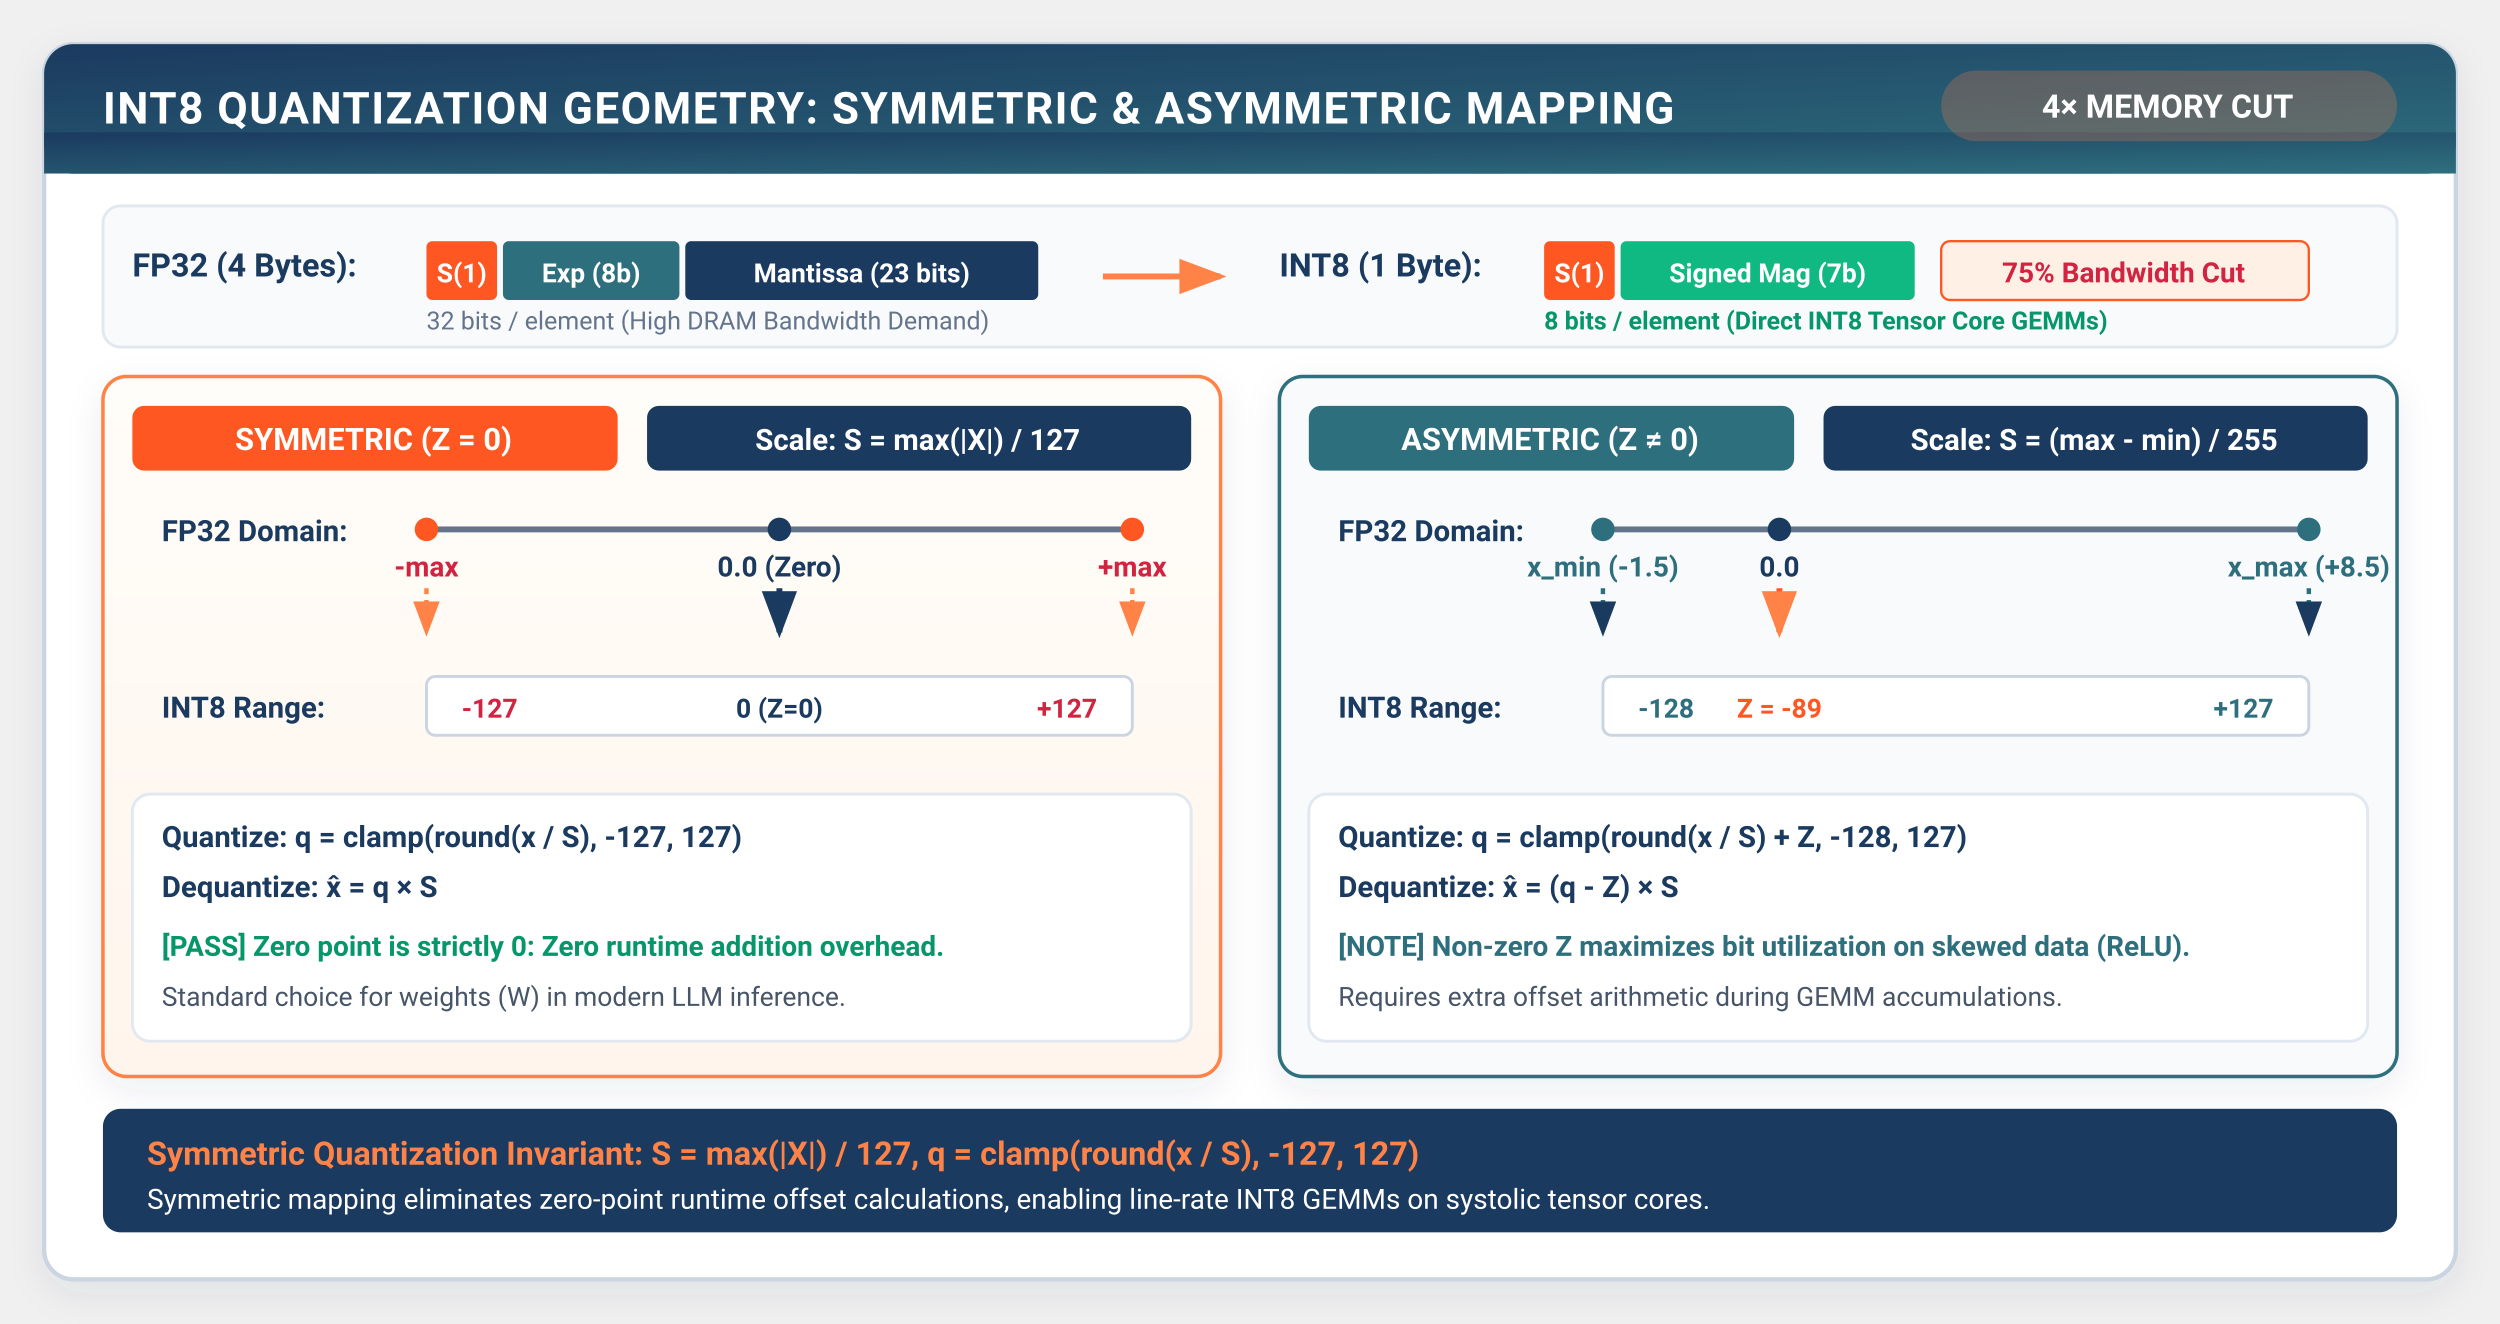
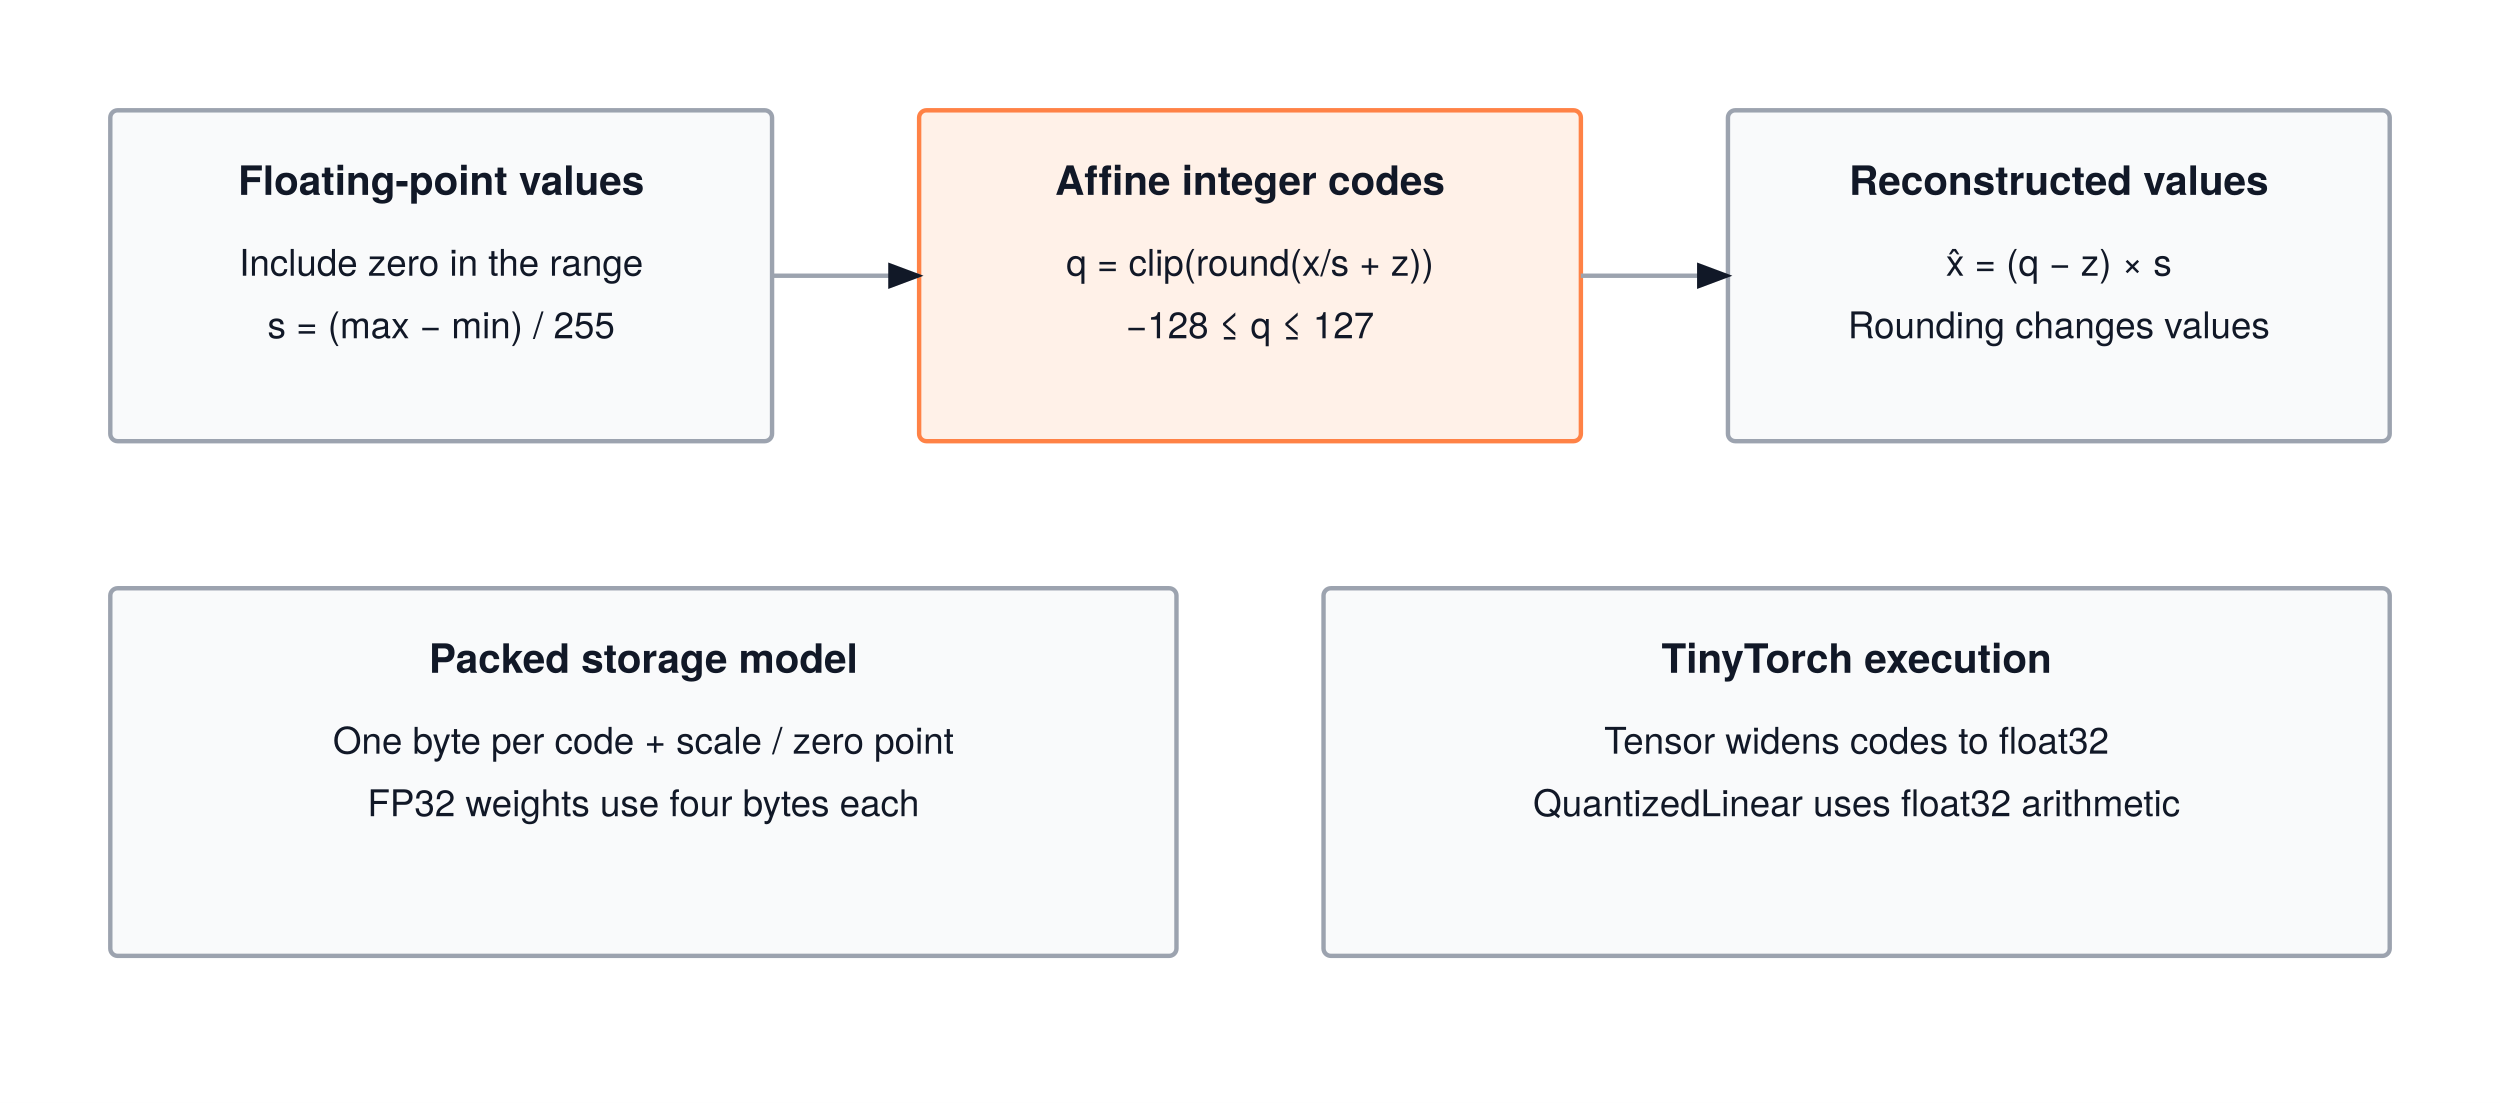
- <svg xmlns="http://www.w3.org/2000/svg" viewBox="0 0 850 450" width="100%" height="100%" style="background:#ffffff; font-family:-apple-system, BlinkMacSystemFont, 'Segoe UI', Roboto, Helvetica, Arial, sans-serif;">
+ <svg xmlns="http://www.w3.org/2000/svg" viewBox="0 0 680 300" font-family="'TeX Gyre Heros', -apple-system, BlinkMacSystemFont, 'Segoe UI', 'Helvetica Neue', Arial, sans-serif">
+   <rect width="680" height="300" fill="#ffffff" />
  <defs>
-     <filter id="cardShadow" x="-10%" y="-10%" width="120%" height="125%" filterUnits="userSpaceOnUse">
-       <feDropShadow dx="0" dy="4" stdDeviation="6" flood-color="#1B3A5F" flood-opacity="0.08" />
-     </filter>
-     <linearGradient id="torchGrad" x1="0%" y1="0%" x2="100%" y2="100%">
-       <stop offset="0%" stop-color="#1B3A5F" />
-       <stop offset="100%" stop-color="#2E6F7E" />
-     </linearGradient>
-     <linearGradient id="warmBgGrad" x1="0%" y1="0%" x2="0%" y2="100%">
-       <stop offset="0%" stop-color="#FFFDF9" />
-       <stop offset="100%" stop-color="#FFF5EC" />
-     </linearGradient>
-     <marker id="arrowOrange" markerWidth="8" markerHeight="6" refX="7" refY="3" orient="auto">
-       <polygon points="0 0, 8 3, 0 6" fill="#FF8246" />
-     </marker>
-     <marker id="arrowNavy" markerWidth="8" markerHeight="6" refX="7" refY="3" orient="auto">
-       <polygon points="0 0, 8 3, 0 6" fill="#1B3A5F" />
+     <marker id="arrow" markerWidth="8" markerHeight="6" refX="7" refY="3" orient="auto">
+       <polygon points="0 0, 8 3, 0 6" fill="#111827" />
    </marker>
  </defs>
-   <rect x="15" y="15" width="820" height="420" rx="10" fill="#FFFFFF" stroke="#CBD5E1" stroke-width="1.5" filter="url(#cardShadow)" />
-   <rect x="15" y="15" width="820" height="44" rx="10" fill="url(#torchGrad)" />
-   <rect x="15" y="45" width="820" height="14" fill="url(#torchGrad)" />
-   <text x="35" y="42" fill="#FFFFFF" font-size="15" font-weight="700" letter-spacing="0.5">INT8 QUANTIZATION GEOMETRY: SYMMETRIC &amp; ASYMMETRIC MAPPING</text>
-   <rect x="660" y="24" width="155" height="24" rx="12" fill="#FF8246" fill-opacity="0.25" />
-   <text x="737" y="40" fill="#FFFFFF" font-size="11" font-weight="700" text-anchor="middle">4× MEMORY CUT</text>
-   <rect x="35" y="70" width="780" height="48" rx="6" fill="#F8FAFC" stroke="#E2E8F0" />
-   <g transform="translate(45, 78)">
-     <text x="0" y="16" fill="#1B3A5F" font-size="11" font-weight="700">FP32 (4 Bytes):</text>
-     <rect x="100" y="4" width="24" height="20" rx="2" fill="#FF5722" />
-     <text x="112" y="18" fill="#FFFFFF" font-size="9" font-weight="700" text-anchor="middle">S(1)</text>
-     <rect x="126" y="4" width="60" height="20" rx="2" fill="#2E6F7E" />
-     <text x="156" y="18" fill="#FFFFFF" font-size="9" font-weight="700" text-anchor="middle">Exp (8b)</text>
-     <rect x="188" y="4" width="120" height="20" rx="2" fill="#1B3A5F" />
-     <text x="248" y="18" fill="#FFFFFF" font-size="9" font-weight="700" text-anchor="middle">Mantissa (23 bits)</text>
-     <text x="100" y="34" fill="#64748B" font-size="8.5">32 bits / element (High DRAM Bandwidth Demand)</text>
-   </g>
-   <path d="M375 94 H415" stroke="#FF8246" stroke-width="2" marker-end="url(#arrowOrange)" />
-   <g transform="translate(435, 78)">
-     <text x="0" y="16" fill="#1B3A5F" font-size="11" font-weight="700">INT8 (1 Byte):</text>
-     <rect x="90" y="4" width="24" height="20" rx="2" fill="#FF5722" />
-     <text x="102" y="18" fill="#FFFFFF" font-size="9" font-weight="700" text-anchor="middle">S(1)</text>
-     <rect x="116" y="4" width="100" height="20" rx="2" fill="#10B981" />
-     <text x="166" y="18" fill="#FFFFFF" font-size="9" font-weight="700" text-anchor="middle">Signed Mag (7b)</text>
-     <rect x="225" y="4" width="125" height="20" rx="3" fill="#FFF0E6" stroke="#FF5722" stroke-width="0.8" />
-     <text x="287" y="18" fill="#D22341" font-size="9.5" font-weight="700" text-anchor="middle">75% Bandwidth Cut</text>
-     <text x="90" y="34" fill="#059669" font-size="8.5" font-weight="600">8 bits / element (Direct INT8 Tensor Core GEMMs)</text>
-   </g>
-   <rect x="35" y="128" width="380" height="238" rx="8" fill="url(#warmBgGrad)" stroke="#FF8246" stroke-width="1.2" filter="url(#cardShadow)" />
-   <rect x="45" y="138" width="165" height="22" rx="4" fill="#FF5722" />
-   <text x="127" y="153" fill="#FFFFFF" font-size="10.5" font-weight="700" text-anchor="middle">SYMMETRIC (Z = 0)</text>
-   <rect x="220" y="138" width="185" height="22" rx="4" fill="#1B3A5F" />
-   <text x="312" y="153" fill="#FFFFFF" font-size="10" font-weight="600" text-anchor="middle">Scale: S = max(|X|) / 127</text>
-   <g transform="translate(55, 172)">
-     <text x="0" y="12" fill="#1B3A5F" font-size="10" font-weight="700">FP32 Domain:</text>
-     <line x1="90" y1="8" x2="330" y2="8" stroke="#64748B" stroke-width="2" />
-     <circle cx="90" cy="8" r="4" fill="#FF5722" />
-     <circle cx="210" cy="8" r="4" fill="#1B3A5F" />
-     <circle cx="330" cy="8" r="4" fill="#FF5722" />
-     <text x="90" y="24" fill="#D22341" font-size="9.5" font-weight="700" text-anchor="middle">-max</text>
-     <text x="210" y="24" fill="#1B3A5F" font-size="9.5" font-weight="700" text-anchor="middle">0.0 (Zero)</text>
-     <text x="330" y="24" fill="#D22341" font-size="9.5" font-weight="700" text-anchor="middle">+max</text>
-   </g>
-   <path d="M145 200 V215" stroke="#FF8246" stroke-width="1.5" stroke-dasharray="2,2" marker-end="url(#arrowOrange)" />
-   <path d="M265 200 V215" stroke="#1B3A5F" stroke-width="2" marker-end="url(#arrowNavy)" />
-   <path d="M385 200 V215" stroke="#FF8246" stroke-width="1.5" stroke-dasharray="2,2" marker-end="url(#arrowOrange)" />
-   <g transform="translate(55, 230)">
-     <text x="0" y="14" fill="#1B3A5F" font-size="10" font-weight="700">INT8 Range:</text>
-     <rect x="90" y="0" width="240" height="20" rx="3" fill="#FFFFFF" stroke="#CBD5E1" />
-     <text x="102" y="14" fill="#D22341" font-size="9" font-weight="700">-127</text>
-     <text x="210" y="14" fill="#1B3A5F" font-size="9" font-weight="700" text-anchor="middle">0 (Z=0)</text>
-     <text x="318" y="14" fill="#D22341" font-size="9" font-weight="700" text-anchor="end">+127</text>
-   </g>
-   <rect x="45" y="270" width="360" height="84" rx="6" fill="#FFFFFF" stroke="#E2E8F0" />
-   <text x="55" y="288" fill="#1B3A5F" font-size="10" font-weight="700">Quantize:   q = clamp(round(x / S), -127, 127)</text>
-   <text x="55" y="305" fill="#1B3A5F" font-size="10" font-weight="700">Dequantize: x̂ = q × S</text>
-   <text x="55" y="325" fill="#059669" font-size="9.5" font-weight="700">[PASS] Zero point is strictly 0: Zero runtime addition overhead.</text>
-   <text x="55" y="342" fill="#475569" font-size="9">Standard choice for weights (W) in modern LLM inference.</text>
-   <rect x="435" y="128" width="380" height="238" rx="8" fill="#F8FAFC" stroke="#2E6F7E" stroke-width="1.2" filter="url(#cardShadow)" />
-   <rect x="445" y="138" width="165" height="22" rx="4" fill="#2E6F7E" />
-   <text x="527" y="153" fill="#FFFFFF" font-size="10.5" font-weight="700" text-anchor="middle">ASYMMETRIC (Z ≠ 0)</text>
-   <rect x="620" y="138" width="185" height="22" rx="4" fill="#1B3A5F" />
-   <text x="712" y="153" fill="#FFFFFF" font-size="10" font-weight="600" text-anchor="middle">Scale: S = (max - min) / 255</text>
-   <g transform="translate(455, 172)">
-     <text x="0" y="12" fill="#1B3A5F" font-size="10" font-weight="700">FP32 Domain:</text>
-     <line x1="90" y1="8" x2="330" y2="8" stroke="#64748B" stroke-width="2" />
-     <circle cx="90" cy="8" r="4" fill="#2E6F7E" />
-     <circle cx="150" cy="8" r="4" fill="#1B3A5F" />
-     <circle cx="330" cy="8" r="4" fill="#2E6F7E" />
-     <text x="90" y="24" fill="#2E6F7E" font-size="9.5" font-weight="700" text-anchor="middle">x_min (-1.5)</text>
-     <text x="150" y="24" fill="#1B3A5F" font-size="9.5" font-weight="700" text-anchor="middle">0.0</text>
-     <text x="330" y="24" fill="#2E6F7E" font-size="9.5" font-weight="700" text-anchor="middle">x_max (+8.5)</text>
-   </g>
-   <path d="M545 200 V215" stroke="#2E6F7E" stroke-width="1.5" stroke-dasharray="2,2" marker-end="url(#arrowNavy)" />
-   <path d="M605 200 V215" stroke="#FF5722" stroke-width="2" marker-end="url(#arrowOrange)" />
-   <path d="M785 200 V215" stroke="#2E6F7E" stroke-width="1.5" stroke-dasharray="2,2" marker-end="url(#arrowNavy)" />
-   <g transform="translate(455, 230)">
-     <text x="0" y="14" fill="#1B3A5F" font-size="10" font-weight="700">INT8 Range:</text>
-     <rect x="90" y="0" width="240" height="20" rx="3" fill="#FFFFFF" stroke="#CBD5E1" />
-     <text x="102" y="14" fill="#2E6F7E" font-size="9" font-weight="700">-128</text>
-     <text x="150" y="14" fill="#FF5722" font-size="9" font-weight="700" text-anchor="middle">Z = -89</text>
-     <text x="318" y="14" fill="#2E6F7E" font-size="9" font-weight="700" text-anchor="end">+127</text>
-   </g>
-   <rect x="445" y="270" width="360" height="84" rx="6" fill="#FFFFFF" stroke="#E2E8F0" />
-   <text x="455" y="288" fill="#1B3A5F" font-size="10" font-weight="700">Quantize:   q = clamp(round(x / S) + Z, -128, 127)</text>
-   <text x="455" y="305" fill="#1B3A5F" font-size="10" font-weight="700">Dequantize: x̂ = (q - Z) × S</text>
-   <text x="455" y="325" fill="#2E6F7E" font-size="9.5" font-weight="700">[NOTE] Non-zero Z maximizes bit utilization on skewed data (ReLU).</text>
-   <text x="455" y="342" fill="#475569" font-size="9">Requires extra offset arithmetic during GEMM accumulations.</text>
-   <rect x="35" y="377" width="780" height="42" rx="6" fill="#1B3A5F" />
-   <text x="50" y="396" fill="#FF8246" font-size="11" font-weight="700">Symmetric Quantization Invariant: S = max(|X|) / 127, q = clamp(round(x / S), -127, 127)</text>
-   <text x="50" y="411" fill="#FFFFFF" font-size="9.5">Symmetric mapping eliminates zero-point runtime offset calculations, enabling line-rate INT8 GEMMs on systolic tensor cores.</text>
+   <rect x="30" y="30" width="180" height="90" rx="2" fill="#F9FAFB" stroke="#9ca3af" stroke-width="1.2" />
+   <text x="120.0" y="53" text-anchor="middle" font-size="11" font-weight="700" fill="#111827">Floating-point values</text>
+   <text x="120.0" y="75" text-anchor="middle" font-size="10" font-weight="400" fill="#111827">Include zero in the range</text>
+   <text x="120.0" y="92" text-anchor="middle" font-size="10" font-weight="400" fill="#111827">s = (max − min) / 255</text>
+   <rect x="250" y="30" width="180" height="90" rx="2" fill="#fff1e8" stroke="#ff8246" stroke-width="1.2" />
+   <text x="340.0" y="53" text-anchor="middle" font-size="11" font-weight="700" fill="#111827">Affine integer codes</text>
+   <text x="340.0" y="75" text-anchor="middle" font-size="10" font-weight="400" fill="#111827">q = clip(round(x/s + z))</text>
+   <text x="340.0" y="92" text-anchor="middle" font-size="10" font-weight="400" fill="#111827">−128 ≤ q ≤ 127</text>
+   <rect x="470" y="30" width="180" height="90" rx="2" fill="#F9FAFB" stroke="#9ca3af" stroke-width="1.2" />
+   <text x="560.0" y="53" text-anchor="middle" font-size="11" font-weight="700" fill="#111827">Reconstructed values</text>
+   <text x="560.0" y="75" text-anchor="middle" font-size="10" font-weight="400" fill="#111827">x̂ = (q − z) × s</text>
+   <text x="560.0" y="92" text-anchor="middle" font-size="10" font-weight="400" fill="#111827">Rounding changes values</text>
+   <path d="M 210 75 H 250 V 75" fill="none" stroke="#9ca3af" stroke-width="1.2" marker-end="url(#arrow)" />
+   <path d="M 430 75 H 470 V 75" fill="none" stroke="#9ca3af" stroke-width="1.2" marker-end="url(#arrow)" />
+   <rect x="30" y="160" width="290" height="100" rx="2" fill="#F9FAFB" stroke="#9ca3af" stroke-width="1.2" />
+   <text x="175.0" y="183" text-anchor="middle" font-size="11" font-weight="700" fill="#111827">Packed storage model</text>
+   <text x="175.0" y="205" text-anchor="middle" font-size="10" font-weight="400" fill="#111827">One byte per code + scale / zero point</text>
+   <text x="175.0" y="222" text-anchor="middle" font-size="10" font-weight="400" fill="#111827">FP32 weights use four bytes each</text>
+   <rect x="360" y="160" width="290" height="100" rx="2" fill="#F9FAFB" stroke="#9ca3af" stroke-width="1.2" />
+   <text x="505.0" y="183" text-anchor="middle" font-size="11" font-weight="700" fill="#111827">TinyTorch execution</text>
+   <text x="505.0" y="205" text-anchor="middle" font-size="10" font-weight="400" fill="#111827">Tensor widens codes to float32</text>
+   <text x="505.0" y="222" text-anchor="middle" font-size="10" font-weight="400" fill="#111827">QuantizedLinear uses float32 arithmetic</text>
</svg>
